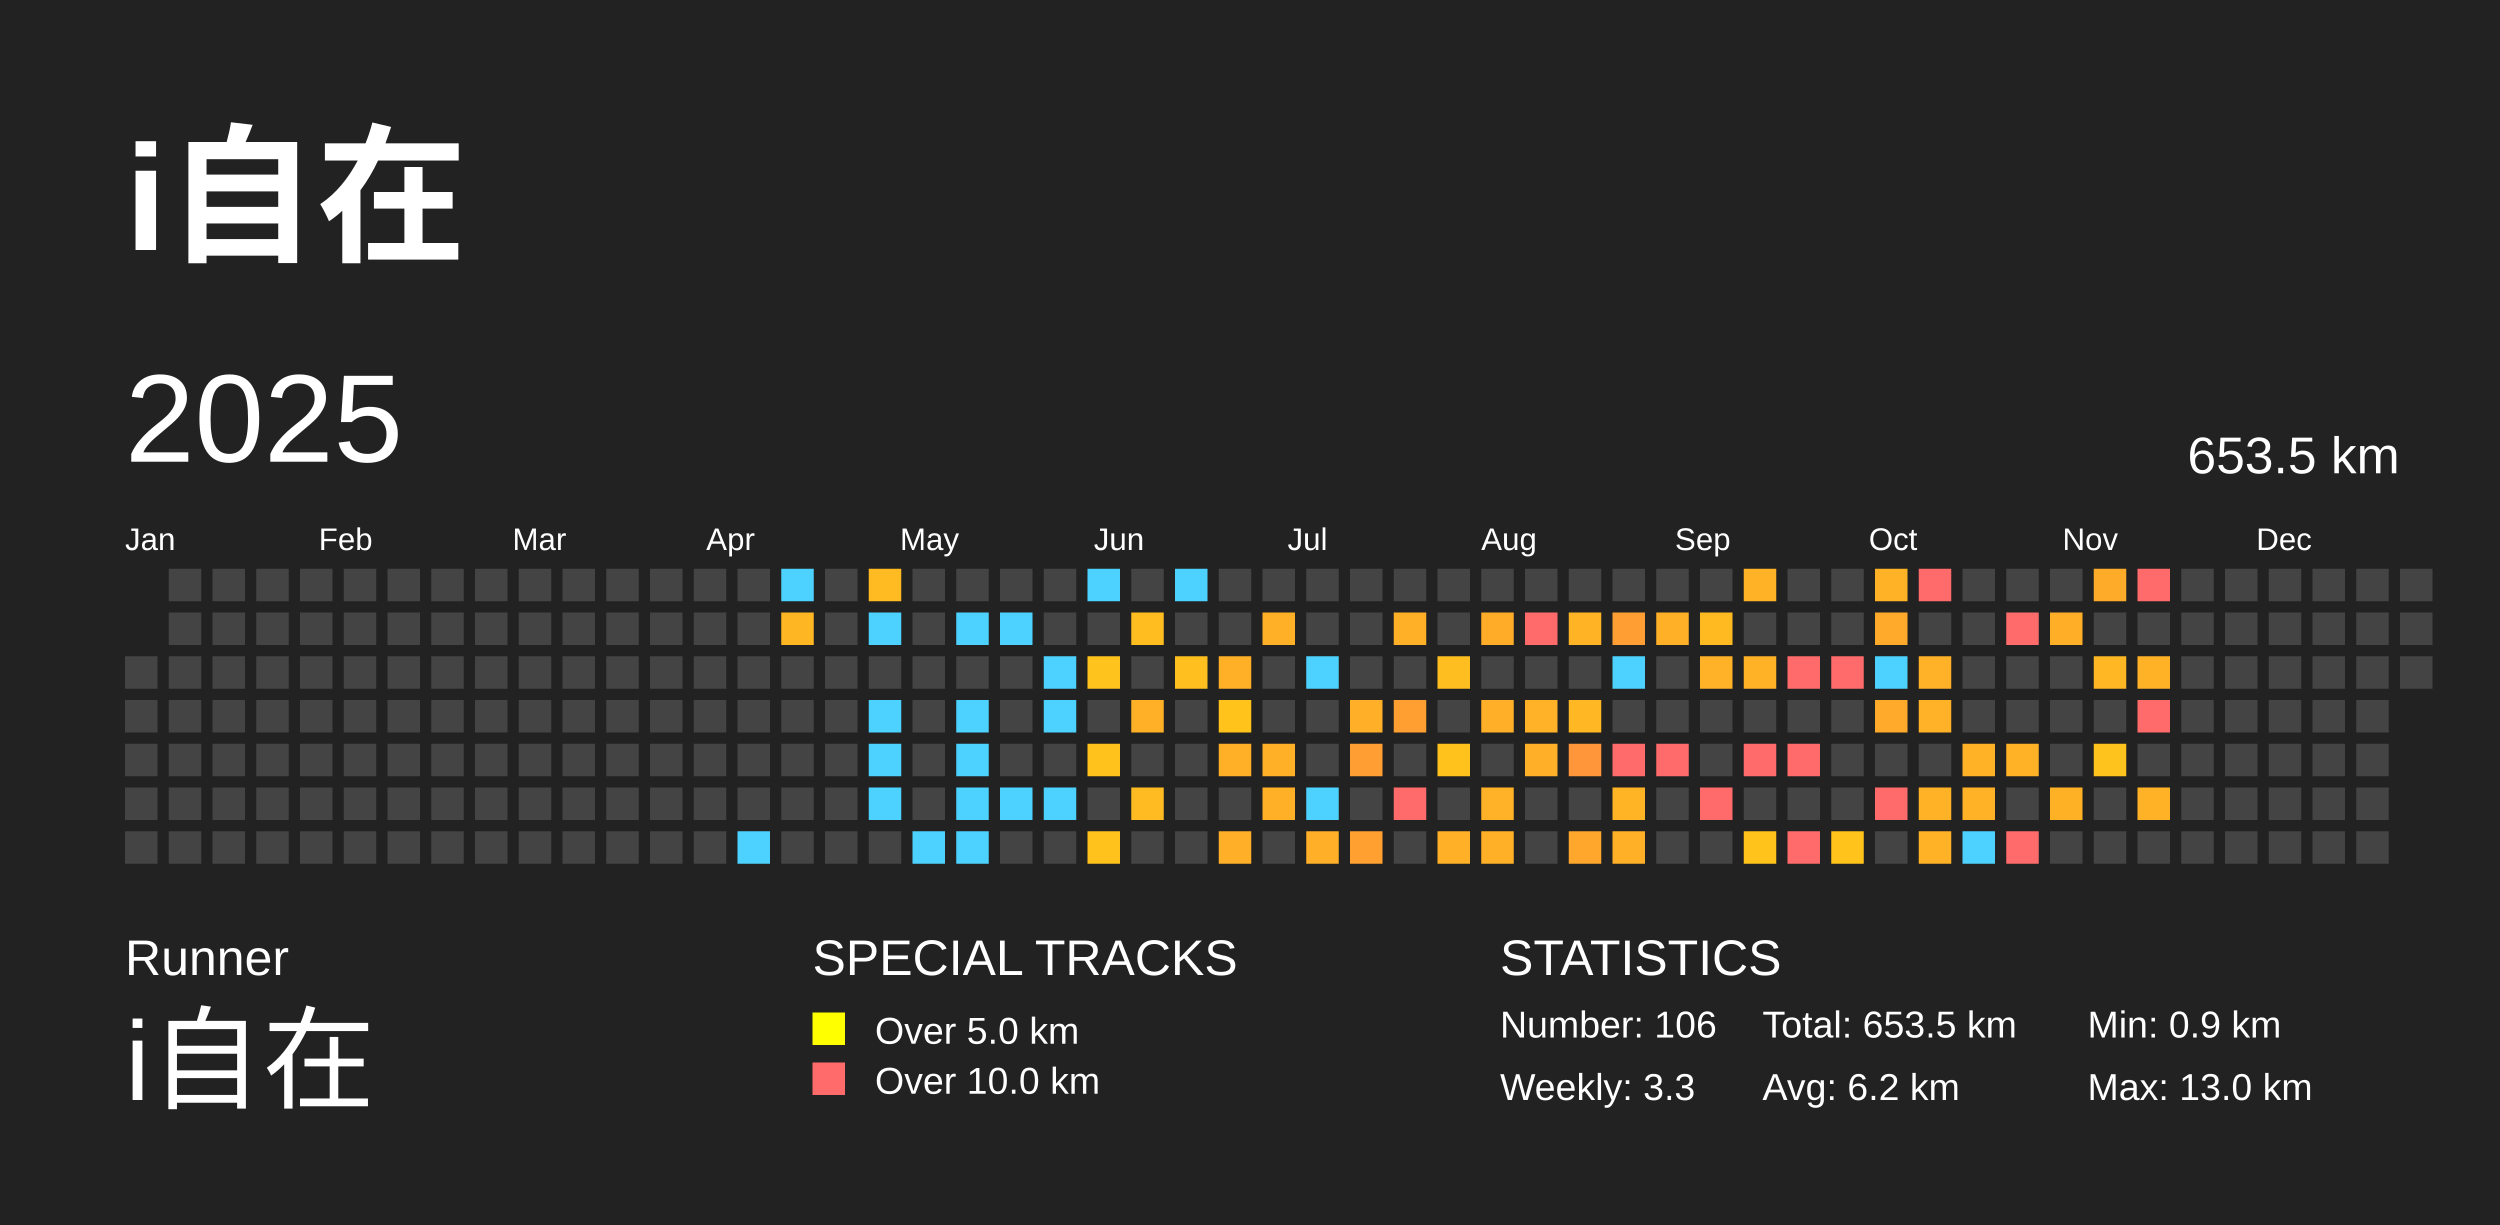
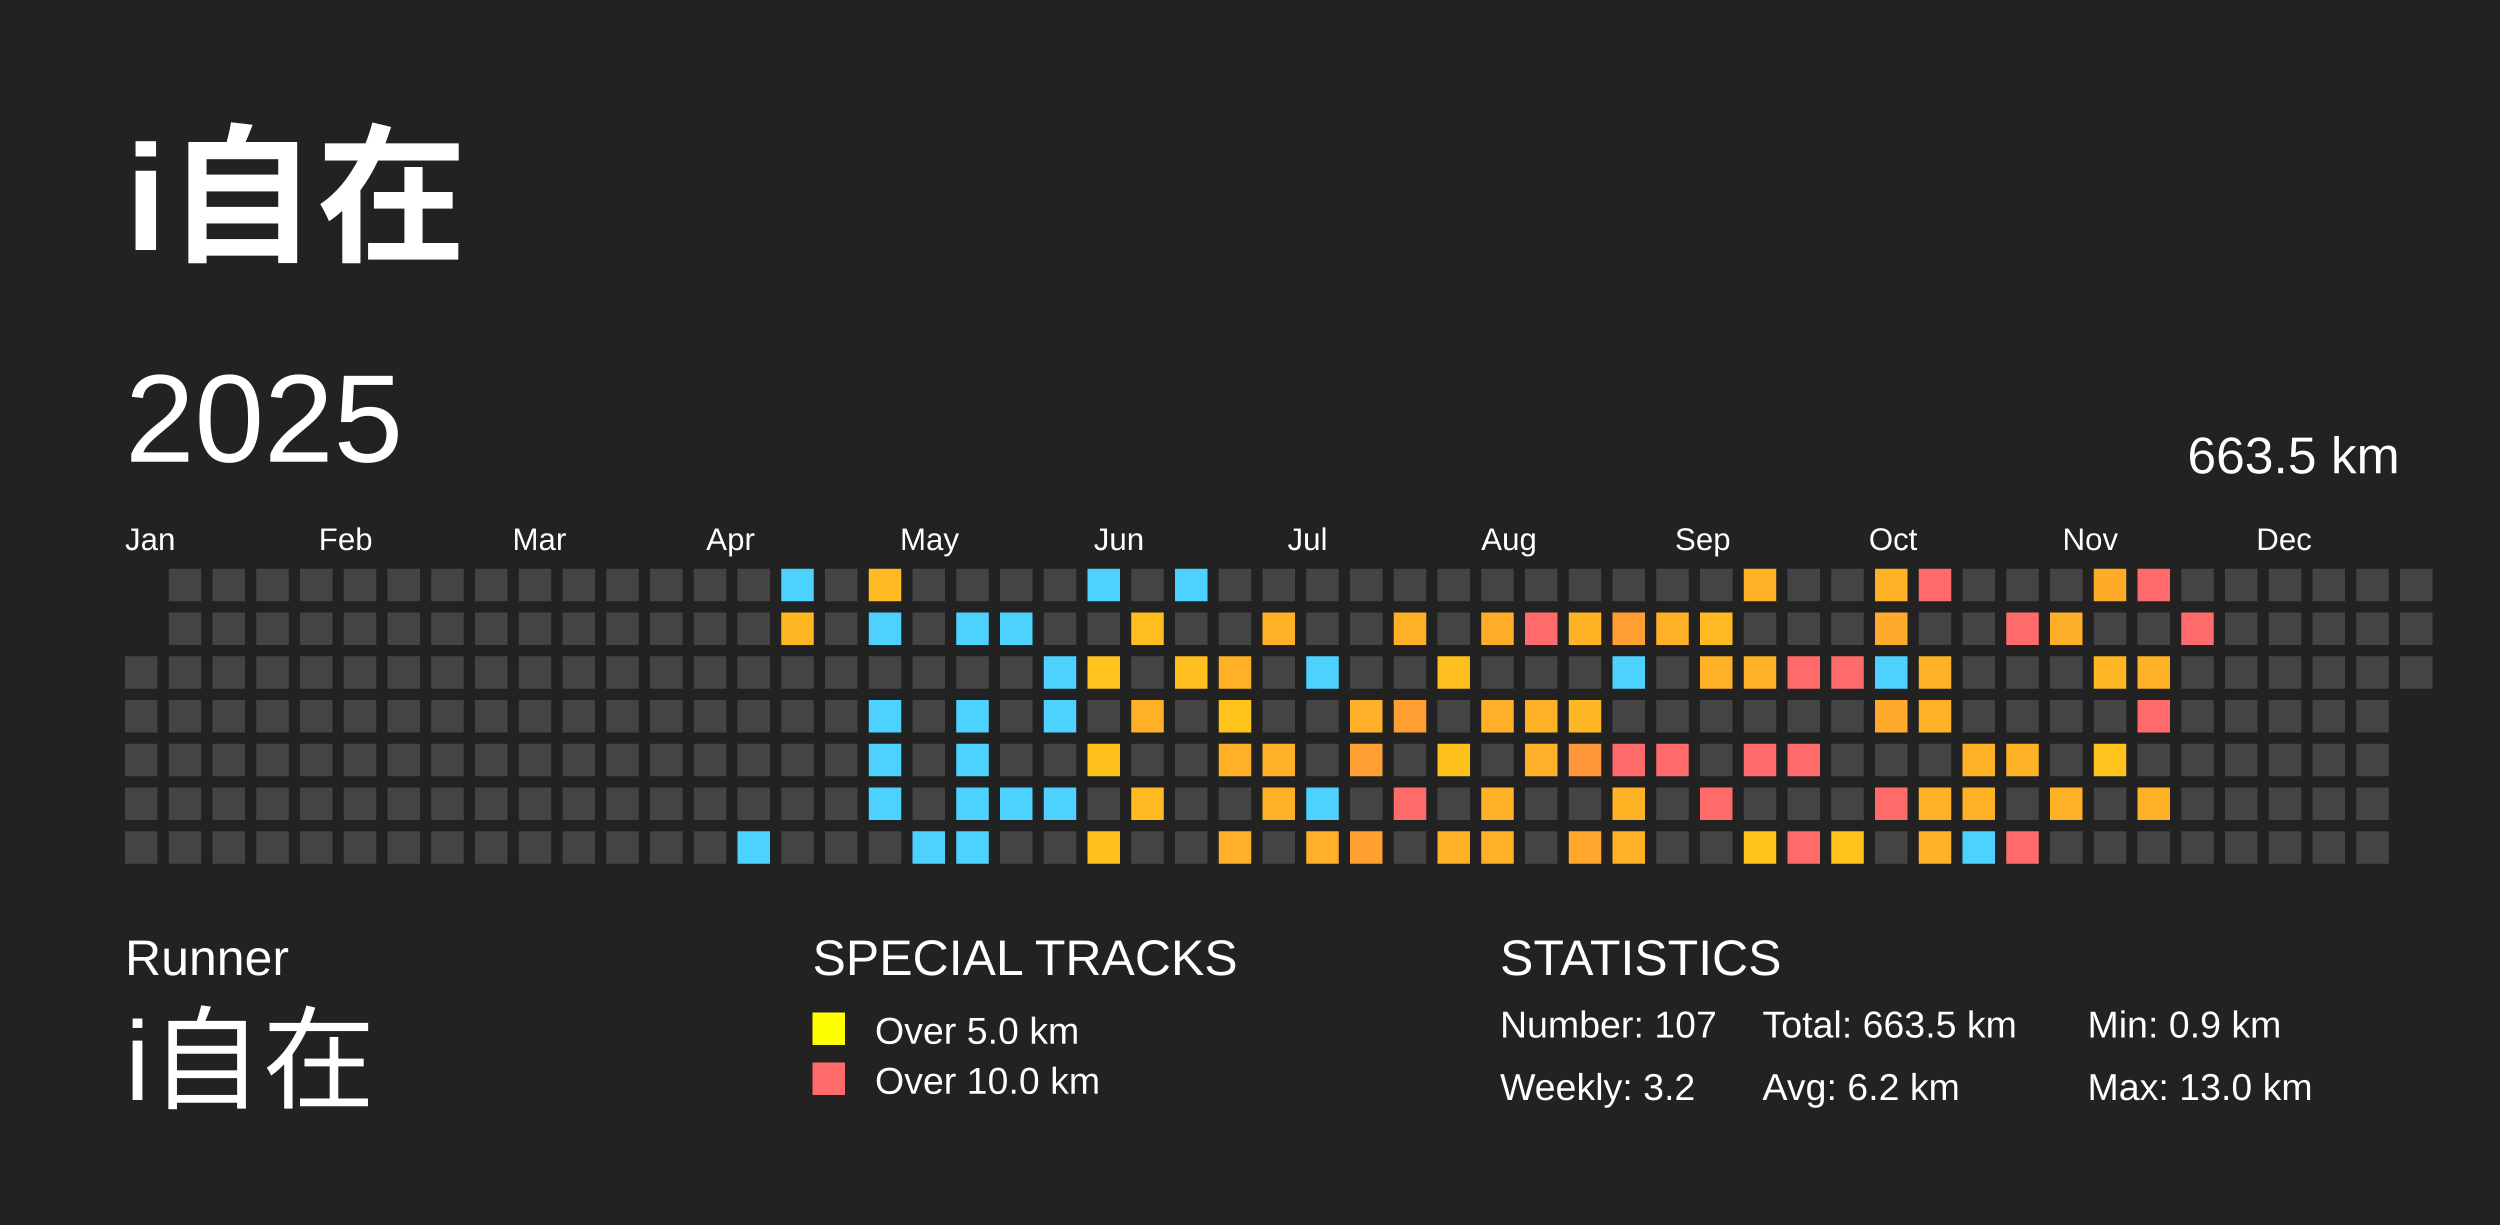
<svg xmlns="http://www.w3.org/2000/svg" baseProfile="full" height="98mm" version="1.1" viewBox="0,0,200,98" width="200mm">
  <defs />
  <rect fill="#222222" height="98" width="200" x="0" y="0" />
  <text fill="#FFFFFF" style="font-size:12px; font-family:Arial; font-weight:bold;" x="10" y="20">i自在</text>
  <text fill="#FFFFFF" style="font-size:4px; font-family:Arial" x="10" y="78">Runner</text>
  <text fill="#FFFFFF" style="font-size:9px; font-family:Arial" x="10" y="88">i自在</text>
  <text fill="#FFFFFF" style="font-size:4px; font-family:Arial" x="65" y="78">SPECIAL TRACKS</text>
  <rect fill="#FFFF00" height="2.6" width="2.6" x="65" y="81" />
  <text fill="#FFFFFF" style="font-size:3px; font-family:Arial" x="70" y="83.5">Over 5.0 km</text>
  <rect fill="#FF6B6B" height="2.6" width="2.6" x="65" y="85" />
  <text fill="#FFFFFF" style="font-size:3px; font-family:Arial" x="70" y="87.5">Over 10.0 km</text>
  <text fill="#FFFFFF" style="font-size:4px; font-family:Arial" x="120" y="78">STATISTICS</text>
-   <text fill="#FFFFFF" style="font-size:3px; font-family:Arial" x="120" y="83">Number: 106</text>
-   <text fill="#FFFFFF" style="font-size:3px; font-family:Arial" x="120" y="88">Weekly: 3.3</text>
-   <text fill="#FFFFFF" style="font-size:3px; font-family:Arial" x="141" y="83">Total: 653.5 km</text>
+   <text fill="#FFFFFF" style="font-size:3px; font-family:Arial" x="120" y="83">Number: 107</text>
+   <text fill="#FFFFFF" style="font-size:3px; font-family:Arial" x="120" y="88">Weekly: 3.2</text>
+   <text fill="#FFFFFF" style="font-size:3px; font-family:Arial" x="141" y="83">Total: 663.5 km</text>
  <text fill="#FFFFFF" style="font-size:3px; font-family:Arial" x="141" y="88">Avg: 6.2 km</text>
  <text fill="#FFFFFF" style="font-size:3px; font-family:Arial" x="167" y="83">Min: 0.9 km</text>
  <text fill="#FFFFFF" style="font-size:3px; font-family:Arial" x="167" y="88">Max: 13.0 km</text>
  <text dominant-baseline="hanging" fill="#FFFFFF" style="font-size:10.0px; font-family:Arial;" x="10" y="30">2025</text>
-   <text dominant-baseline="hanging" fill="#FFFFFF" style="font-size:4.125px; font-family:Arial;" x="175" y="35">653.5 km</text>
+   <text dominant-baseline="hanging" fill="#FFFFFF" style="font-size:4.125px; font-family:Arial;" x="175" y="35">663.5 km</text>
  <text fill="#FFFFFF" style="font-size:2.5px; font-family:Arial" x="10.0" y="44">Jan</text>
  <text fill="#FFFFFF" style="font-size:2.5px; font-family:Arial" x="25.5" y="44">Feb</text>
  <text fill="#FFFFFF" style="font-size:2.5px; font-family:Arial" x="41.0" y="44">Mar</text>
  <text fill="#FFFFFF" style="font-size:2.5px; font-family:Arial" x="56.5" y="44">Apr</text>
  <text fill="#FFFFFF" style="font-size:2.5px; font-family:Arial" x="72.0" y="44">May</text>
  <text fill="#FFFFFF" style="font-size:2.5px; font-family:Arial" x="87.5" y="44">Jun</text>
  <text fill="#FFFFFF" style="font-size:2.5px; font-family:Arial" x="103.0" y="44">Jul</text>
  <text fill="#FFFFFF" style="font-size:2.5px; font-family:Arial" x="118.5" y="44">Aug</text>
  <text fill="#FFFFFF" style="font-size:2.5px; font-family:Arial" x="134.0" y="44">Sep</text>
  <text fill="#FFFFFF" style="font-size:2.5px; font-family:Arial" x="149.5" y="44">Oct</text>
  <text fill="#FFFFFF" style="font-size:2.5px; font-family:Arial" x="165.0" y="44">Nov</text>
  <text fill="#FFFFFF" style="font-size:2.5px; font-family:Arial" x="180.5" y="44">Dec</text>
  <rect fill="#444444" height="2.6" width="2.6" x="10.0" y="52.5" />
  <rect fill="#444444" height="2.6" width="2.6" x="10.0" y="56.0" />
  <rect fill="#444444" height="2.6" width="2.6" x="10.0" y="59.5" />
  <rect fill="#444444" height="2.6" width="2.6" x="10.0" y="63.0" />
  <rect fill="#444444" height="2.6" width="2.6" x="10.0" y="66.5" />
  <rect fill="#444444" height="2.6" width="2.6" x="13.5" y="45.5" />
  <rect fill="#444444" height="2.6" width="2.6" x="13.5" y="49.0" />
  <rect fill="#444444" height="2.6" width="2.6" x="13.5" y="52.5" />
  <rect fill="#444444" height="2.6" width="2.6" x="13.5" y="56.0" />
  <rect fill="#444444" height="2.6" width="2.6" x="13.5" y="59.5" />
  <rect fill="#444444" height="2.6" width="2.6" x="13.5" y="63.0" />
  <rect fill="#444444" height="2.6" width="2.6" x="13.5" y="66.5" />
  <rect fill="#444444" height="2.6" width="2.6" x="17.0" y="45.5" />
  <rect fill="#444444" height="2.6" width="2.6" x="17.0" y="49.0" />
  <rect fill="#444444" height="2.6" width="2.6" x="17.0" y="52.5" />
  <rect fill="#444444" height="2.6" width="2.6" x="17.0" y="56.0" />
  <rect fill="#444444" height="2.6" width="2.6" x="17.0" y="59.5" />
  <rect fill="#444444" height="2.6" width="2.6" x="17.0" y="63.0" />
  <rect fill="#444444" height="2.6" width="2.6" x="17.0" y="66.5" />
  <rect fill="#444444" height="2.6" width="2.6" x="20.5" y="45.5" />
  <rect fill="#444444" height="2.6" width="2.6" x="20.5" y="49.0" />
  <rect fill="#444444" height="2.6" width="2.6" x="20.5" y="52.5" />
  <rect fill="#444444" height="2.6" width="2.6" x="20.5" y="56.0" />
  <rect fill="#444444" height="2.6" width="2.6" x="20.5" y="59.5" />
  <rect fill="#444444" height="2.6" width="2.6" x="20.5" y="63.0" />
  <rect fill="#444444" height="2.6" width="2.6" x="20.5" y="66.5" />
  <rect fill="#444444" height="2.6" width="2.6" x="24.0" y="45.5" />
  <rect fill="#444444" height="2.6" width="2.6" x="24.0" y="49.0" />
  <rect fill="#444444" height="2.6" width="2.6" x="24.0" y="52.5" />
  <rect fill="#444444" height="2.6" width="2.6" x="24.0" y="56.0" />
  <rect fill="#444444" height="2.6" width="2.6" x="24.0" y="59.5" />
  <rect fill="#444444" height="2.6" width="2.6" x="24.0" y="63.0" />
  <rect fill="#444444" height="2.6" width="2.6" x="24.0" y="66.5" />
  <rect fill="#444444" height="2.6" width="2.6" x="27.5" y="45.5" />
  <rect fill="#444444" height="2.6" width="2.6" x="27.5" y="49.0" />
  <rect fill="#444444" height="2.6" width="2.6" x="27.5" y="52.5" />
  <rect fill="#444444" height="2.6" width="2.6" x="27.5" y="56.0" />
  <rect fill="#444444" height="2.6" width="2.6" x="27.5" y="59.5" />
  <rect fill="#444444" height="2.6" width="2.6" x="27.5" y="63.0" />
  <rect fill="#444444" height="2.6" width="2.6" x="27.5" y="66.5" />
  <rect fill="#444444" height="2.6" width="2.6" x="31.0" y="45.5" />
  <rect fill="#444444" height="2.6" width="2.6" x="31.0" y="49.0" />
  <rect fill="#444444" height="2.6" width="2.6" x="31.0" y="52.5" />
  <rect fill="#444444" height="2.6" width="2.6" x="31.0" y="56.0" />
  <rect fill="#444444" height="2.6" width="2.6" x="31.0" y="59.5" />
  <rect fill="#444444" height="2.6" width="2.6" x="31.0" y="63.0" />
  <rect fill="#444444" height="2.6" width="2.6" x="31.0" y="66.5" />
  <rect fill="#444444" height="2.6" width="2.6" x="34.5" y="45.5" />
  <rect fill="#444444" height="2.6" width="2.6" x="34.5" y="49.0" />
  <rect fill="#444444" height="2.6" width="2.6" x="34.5" y="52.5" />
  <rect fill="#444444" height="2.6" width="2.6" x="34.5" y="56.0" />
  <rect fill="#444444" height="2.6" width="2.6" x="34.5" y="59.5" />
  <rect fill="#444444" height="2.6" width="2.6" x="34.5" y="63.0" />
  <rect fill="#444444" height="2.6" width="2.6" x="34.5" y="66.5" />
  <rect fill="#444444" height="2.6" width="2.6" x="38.0" y="45.5" />
  <rect fill="#444444" height="2.6" width="2.6" x="38.0" y="49.0" />
  <rect fill="#444444" height="2.6" width="2.6" x="38.0" y="52.5" />
  <rect fill="#444444" height="2.6" width="2.6" x="38.0" y="56.0" />
  <rect fill="#444444" height="2.6" width="2.6" x="38.0" y="59.5" />
  <rect fill="#444444" height="2.6" width="2.6" x="38.0" y="63.0" />
  <rect fill="#444444" height="2.6" width="2.6" x="38.0" y="66.5" />
  <rect fill="#444444" height="2.6" width="2.6" x="41.5" y="45.5" />
  <rect fill="#444444" height="2.6" width="2.6" x="41.5" y="49.0" />
  <rect fill="#444444" height="2.6" width="2.6" x="41.5" y="52.5" />
  <rect fill="#444444" height="2.6" width="2.6" x="41.5" y="56.0" />
  <rect fill="#444444" height="2.6" width="2.6" x="41.5" y="59.5" />
  <rect fill="#444444" height="2.6" width="2.6" x="41.5" y="63.0" />
  <rect fill="#444444" height="2.6" width="2.6" x="41.5" y="66.5" />
  <rect fill="#444444" height="2.6" width="2.6" x="45.0" y="45.5" />
  <rect fill="#444444" height="2.6" width="2.6" x="45.0" y="49.0" />
  <rect fill="#444444" height="2.6" width="2.6" x="45.0" y="52.5" />
  <rect fill="#444444" height="2.6" width="2.6" x="45.0" y="56.0" />
  <rect fill="#444444" height="2.6" width="2.6" x="45.0" y="59.5" />
  <rect fill="#444444" height="2.6" width="2.6" x="45.0" y="63.0" />
  <rect fill="#444444" height="2.6" width="2.6" x="45.0" y="66.5" />
  <rect fill="#444444" height="2.6" width="2.6" x="48.5" y="45.5" />
  <rect fill="#444444" height="2.6" width="2.6" x="48.5" y="49.0" />
  <rect fill="#444444" height="2.6" width="2.6" x="48.5" y="52.5" />
  <rect fill="#444444" height="2.6" width="2.6" x="48.5" y="56.0" />
  <rect fill="#444444" height="2.6" width="2.6" x="48.5" y="59.5" />
  <rect fill="#444444" height="2.6" width="2.6" x="48.5" y="63.0" />
  <rect fill="#444444" height="2.6" width="2.6" x="48.5" y="66.5" />
  <rect fill="#444444" height="2.6" width="2.6" x="52.0" y="45.5" />
  <rect fill="#444444" height="2.6" width="2.6" x="52.0" y="49.0" />
  <rect fill="#444444" height="2.6" width="2.6" x="52.0" y="52.5" />
  <rect fill="#444444" height="2.6" width="2.6" x="52.0" y="56.0" />
  <rect fill="#444444" height="2.6" width="2.6" x="52.0" y="59.5" />
  <rect fill="#444444" height="2.6" width="2.6" x="52.0" y="63.0" />
  <rect fill="#444444" height="2.6" width="2.6" x="52.0" y="66.5" />
  <rect fill="#444444" height="2.6" width="2.6" x="55.5" y="45.5" />
  <rect fill="#444444" height="2.6" width="2.6" x="55.5" y="49.0" />
  <rect fill="#444444" height="2.6" width="2.6" x="55.5" y="52.5" />
  <rect fill="#444444" height="2.6" width="2.6" x="55.5" y="56.0" />
  <rect fill="#444444" height="2.6" width="2.6" x="55.5" y="59.5" />
  <rect fill="#444444" height="2.6" width="2.6" x="55.5" y="63.0" />
  <rect fill="#444444" height="2.6" width="2.6" x="55.5" y="66.5" />
  <rect fill="#444444" height="2.6" width="2.6" x="59.0" y="45.5" />
  <rect fill="#444444" height="2.6" width="2.6" x="59.0" y="49.0" />
  <rect fill="#444444" height="2.6" width="2.6" x="59.0" y="52.5" />
  <rect fill="#444444" height="2.6" width="2.6" x="59.0" y="56.0" />
  <rect fill="#444444" height="2.6" width="2.6" x="59.0" y="59.5" />
  <rect fill="#444444" height="2.6" width="2.6" x="59.0" y="63.0" />
  <rect fill="#4dd2ff" height="2.6" width="2.6" x="59.0" y="66.5" />
  <rect fill="#4dd2ff" height="2.6" width="2.6" x="62.5" y="45.5" />
  <rect fill="#ffb623" height="2.6" width="2.6" x="62.5" y="49.0" />
  <rect fill="#444444" height="2.6" width="2.6" x="62.5" y="52.5" />
  <rect fill="#444444" height="2.6" width="2.6" x="62.5" y="56.0" />
  <rect fill="#444444" height="2.6" width="2.6" x="62.5" y="59.5" />
  <rect fill="#444444" height="2.6" width="2.6" x="62.5" y="63.0" />
  <rect fill="#444444" height="2.6" width="2.6" x="62.5" y="66.5" />
  <rect fill="#444444" height="2.6" width="2.6" x="66.0" y="45.5" />
  <rect fill="#444444" height="2.6" width="2.6" x="66.0" y="49.0" />
  <rect fill="#444444" height="2.6" width="2.6" x="66.0" y="52.5" />
  <rect fill="#444444" height="2.6" width="2.6" x="66.0" y="56.0" />
  <rect fill="#444444" height="2.6" width="2.6" x="66.0" y="59.5" />
  <rect fill="#444444" height="2.6" width="2.6" x="66.0" y="63.0" />
  <rect fill="#444444" height="2.6" width="2.6" x="66.0" y="66.5" />
  <rect fill="#ffbb21" height="2.6" width="2.6" x="69.5" y="45.5" />
  <rect fill="#4dd2ff" height="2.6" width="2.6" x="69.5" y="49.0" />
  <rect fill="#444444" height="2.6" width="2.6" x="69.5" y="52.5" />
  <rect fill="#4dd2ff" height="2.6" width="2.6" x="69.5" y="56.0" />
  <rect fill="#4dd2ff" height="2.6" width="2.6" x="69.5" y="59.5" />
  <rect fill="#4dd2ff" height="2.6" width="2.6" x="69.5" y="63.0" />
  <rect fill="#444444" height="2.6" width="2.6" x="69.5" y="66.5" />
  <rect fill="#444444" height="2.6" width="2.6" x="73.0" y="45.5" />
  <rect fill="#444444" height="2.6" width="2.6" x="73.0" y="49.0" />
  <rect fill="#444444" height="2.6" width="2.6" x="73.0" y="52.5" />
  <rect fill="#444444" height="2.6" width="2.6" x="73.0" y="56.0" />
  <rect fill="#444444" height="2.6" width="2.6" x="73.0" y="59.5" />
  <rect fill="#444444" height="2.6" width="2.6" x="73.0" y="63.0" />
  <rect fill="#4dd2ff" height="2.6" width="2.6" x="73.0" y="66.5" />
  <rect fill="#444444" height="2.6" width="2.6" x="76.5" y="45.5" />
  <rect fill="#4dd2ff" height="2.6" width="2.6" x="76.5" y="49.0" />
  <rect fill="#444444" height="2.6" width="2.6" x="76.5" y="52.5" />
  <rect fill="#4dd2ff" height="2.6" width="2.6" x="76.5" y="56.0" />
  <rect fill="#4dd2ff" height="2.6" width="2.6" x="76.5" y="59.5" />
  <rect fill="#4dd2ff" height="2.6" width="2.6" x="76.5" y="63.0" />
  <rect fill="#4dd2ff" height="2.6" width="2.6" x="76.5" y="66.5" />
  <rect fill="#444444" height="2.6" width="2.6" x="80.0" y="45.5" />
  <rect fill="#4dd2ff" height="2.6" width="2.6" x="80.0" y="49.0" />
  <rect fill="#444444" height="2.6" width="2.6" x="80.0" y="52.5" />
  <rect fill="#444444" height="2.6" width="2.6" x="80.0" y="56.0" />
  <rect fill="#444444" height="2.6" width="2.6" x="80.0" y="59.5" />
  <rect fill="#4dd2ff" height="2.6" width="2.6" x="80.0" y="63.0" />
  <rect fill="#444444" height="2.6" width="2.6" x="80.0" y="66.5" />
  <rect fill="#444444" height="2.6" width="2.6" x="83.5" y="45.5" />
  <rect fill="#444444" height="2.6" width="2.6" x="83.5" y="49.0" />
  <rect fill="#4dd2ff" height="2.6" width="2.6" x="83.5" y="52.5" />
  <rect fill="#4dd2ff" height="2.6" width="2.6" x="83.5" y="56.0" />
  <rect fill="#444444" height="2.6" width="2.6" x="83.5" y="59.5" />
  <rect fill="#4dd2ff" height="2.6" width="2.6" x="83.5" y="63.0" />
  <rect fill="#444444" height="2.6" width="2.6" x="83.5" y="66.5" />
  <rect fill="#4dd2ff" height="2.6" width="2.6" x="87.0" y="45.5" />
  <rect fill="#444444" height="2.6" width="2.6" x="87.0" y="49.0" />
  <rect fill="#ffc31d" height="2.6" width="2.6" x="87.0" y="52.5" />
  <rect fill="#444444" height="2.6" width="2.6" x="87.0" y="56.0" />
  <rect fill="#ffc21d" height="2.6" width="2.6" x="87.0" y="59.5" />
  <rect fill="#444444" height="2.6" width="2.6" x="87.0" y="63.0" />
  <rect fill="#ffc21d" height="2.6" width="2.6" x="87.0" y="66.5" />
  <rect fill="#444444" height="2.6" width="2.6" x="90.5" y="45.5" />
  <rect fill="#ffbd1f" height="2.6" width="2.6" x="90.5" y="49.0" />
  <rect fill="#444444" height="2.6" width="2.6" x="90.5" y="52.5" />
  <rect fill="#ffb027" height="2.6" width="2.6" x="90.5" y="56.0" />
  <rect fill="#444444" height="2.6" width="2.6" x="90.5" y="59.5" />
  <rect fill="#ffbb21" height="2.6" width="2.6" x="90.5" y="63.0" />
  <rect fill="#444444" height="2.6" width="2.6" x="90.5" y="66.5" />
  <rect fill="#4dd2ff" height="2.6" width="2.6" x="94.0" y="45.5" />
  <rect fill="#444444" height="2.6" width="2.6" x="94.0" y="49.0" />
  <rect fill="#ffbf1e" height="2.6" width="2.6" x="94.0" y="52.5" />
  <rect fill="#444444" height="2.6" width="2.6" x="94.0" y="56.0" />
  <rect fill="#444444" height="2.6" width="2.6" x="94.0" y="59.5" />
  <rect fill="#444444" height="2.6" width="2.6" x="94.0" y="63.0" />
  <rect fill="#444444" height="2.6" width="2.6" x="94.0" y="66.5" />
  <rect fill="#444444" height="2.6" width="2.6" x="97.5" y="45.5" />
  <rect fill="#444444" height="2.6" width="2.6" x="97.5" y="49.0" />
  <rect fill="#ffb027" height="2.6" width="2.6" x="97.5" y="52.5" />
  <rect fill="#ffc31c" height="2.6" width="2.6" x="97.5" y="56.0" />
  <rect fill="#ffb027" height="2.6" width="2.6" x="97.5" y="59.5" />
  <rect fill="#444444" height="2.6" width="2.6" x="97.5" y="63.0" />
  <rect fill="#ffaf28" height="2.6" width="2.6" x="97.5" y="66.5" />
  <rect fill="#444444" height="2.6" width="2.6" x="101.0" y="45.5" />
  <rect fill="#ffb027" height="2.6" width="2.6" x="101.0" y="49.0" />
  <rect fill="#444444" height="2.6" width="2.6" x="101.0" y="52.5" />
  <rect fill="#444444" height="2.6" width="2.6" x="101.0" y="56.0" />
  <rect fill="#ffb027" height="2.6" width="2.6" x="101.0" y="59.5" />
  <rect fill="#ffb027" height="2.6" width="2.6" x="101.0" y="63.0" />
  <rect fill="#444444" height="2.6" width="2.6" x="101.0" y="66.5" />
  <rect fill="#444444" height="2.6" width="2.6" x="104.5" y="45.5" />
  <rect fill="#444444" height="2.6" width="2.6" x="104.5" y="49.0" />
  <rect fill="#4dd2ff" height="2.6" width="2.6" x="104.5" y="52.5" />
  <rect fill="#444444" height="2.6" width="2.6" x="104.5" y="56.0" />
  <rect fill="#444444" height="2.6" width="2.6" x="104.5" y="59.5" />
  <rect fill="#4dd2ff" height="2.6" width="2.6" x="104.5" y="63.0" />
  <rect fill="#ffaf28" height="2.6" width="2.6" x="104.5" y="66.5" />
  <rect fill="#444444" height="2.6" width="2.6" x="108.0" y="45.5" />
  <rect fill="#444444" height="2.6" width="2.6" x="108.0" y="49.0" />
  <rect fill="#444444" height="2.6" width="2.6" x="108.0" y="52.5" />
  <rect fill="#ffaf28" height="2.6" width="2.6" x="108.0" y="56.0" />
  <rect fill="#ff9e33" height="2.6" width="2.6" x="108.0" y="59.5" />
  <rect fill="#444444" height="2.6" width="2.6" x="108.0" y="63.0" />
  <rect fill="#ffa031" height="2.6" width="2.6" x="108.0" y="66.5" />
  <rect fill="#444444" height="2.6" width="2.6" x="111.5" y="45.5" />
  <rect fill="#ffb027" height="2.6" width="2.6" x="111.5" y="49.0" />
  <rect fill="#444444" height="2.6" width="2.6" x="111.5" y="52.5" />
  <rect fill="#ff9f32" height="2.6" width="2.6" x="111.5" y="56.0" />
  <rect fill="#444444" height="2.6" width="2.6" x="111.5" y="59.5" />
  <rect fill="#FF6B6B" height="2.6" width="2.6" x="111.5" y="63.0" />
  <rect fill="#444444" height="2.6" width="2.6" x="111.5" y="66.5" />
  <rect fill="#444444" height="2.6" width="2.6" x="115.0" y="45.5" />
  <rect fill="#444444" height="2.6" width="2.6" x="115.0" y="49.0" />
  <rect fill="#ffbe1f" height="2.6" width="2.6" x="115.0" y="52.5" />
  <rect fill="#444444" height="2.6" width="2.6" x="115.0" y="56.0" />
  <rect fill="#ffc21d" height="2.6" width="2.6" x="115.0" y="59.5" />
  <rect fill="#444444" height="2.6" width="2.6" x="115.0" y="63.0" />
  <rect fill="#ffb027" height="2.6" width="2.6" x="115.0" y="66.5" />
  <rect fill="#444444" height="2.6" width="2.6" x="118.5" y="45.5" />
  <rect fill="#ffad29" height="2.6" width="2.6" x="118.5" y="49.0" />
  <rect fill="#444444" height="2.6" width="2.6" x="118.5" y="52.5" />
  <rect fill="#ffaf28" height="2.6" width="2.6" x="118.5" y="56.0" />
  <rect fill="#444444" height="2.6" width="2.6" x="118.5" y="59.5" />
  <rect fill="#ffb127" height="2.6" width="2.6" x="118.5" y="63.0" />
  <rect fill="#ffb027" height="2.6" width="2.6" x="118.5" y="66.5" />
  <rect fill="#444444" height="2.6" width="2.6" x="122.0" y="45.5" />
  <rect fill="#FF6B6B" height="2.6" width="2.6" x="122.0" y="49.0" />
  <rect fill="#444444" height="2.6" width="2.6" x="122.0" y="52.5" />
  <rect fill="#ffb127" height="2.6" width="2.6" x="122.0" y="56.0" />
  <rect fill="#ffaf28" height="2.6" width="2.6" x="122.0" y="59.5" />
  <rect fill="#444444" height="2.6" width="2.6" x="122.0" y="63.0" />
  <rect fill="#444444" height="2.6" width="2.6" x="122.0" y="66.5" />
  <rect fill="#444444" height="2.6" width="2.6" x="125.5" y="45.5" />
  <rect fill="#ffb325" height="2.6" width="2.6" x="125.5" y="49.0" />
  <rect fill="#444444" height="2.6" width="2.6" x="125.5" y="52.5" />
  <rect fill="#ffb723" height="2.6" width="2.6" x="125.5" y="56.0" />
  <rect fill="#ff9639" height="2.6" width="2.6" x="125.5" y="59.5" />
  <rect fill="#444444" height="2.6" width="2.6" x="125.5" y="63.0" />
  <rect fill="#ffa72d" height="2.6" width="2.6" x="125.5" y="66.5" />
  <rect fill="#444444" height="2.6" width="2.6" x="129.0" y="45.5" />
  <rect fill="#ff9e33" height="2.6" width="2.6" x="129.0" y="49.0" />
  <rect fill="#4dd2ff" height="2.6" width="2.6" x="129.0" y="52.5" />
  <rect fill="#444444" height="2.6" width="2.6" x="129.0" y="56.0" />
  <rect fill="#FF6B6B" height="2.6" width="2.6" x="129.0" y="59.5" />
  <rect fill="#ffb425" height="2.6" width="2.6" x="129.0" y="63.0" />
  <rect fill="#ffb027" height="2.6" width="2.6" x="129.0" y="66.5" />
  <rect fill="#444444" height="2.6" width="2.6" x="132.5" y="45.5" />
  <rect fill="#ffb027" height="2.6" width="2.6" x="132.5" y="49.0" />
  <rect fill="#444444" height="2.6" width="2.6" x="132.5" y="52.5" />
  <rect fill="#444444" height="2.6" width="2.6" x="132.5" y="56.0" />
  <rect fill="#FF6B6B" height="2.6" width="2.6" x="132.5" y="59.5" />
  <rect fill="#444444" height="2.6" width="2.6" x="132.5" y="63.0" />
  <rect fill="#444444" height="2.6" width="2.6" x="132.5" y="66.5" />
  <rect fill="#444444" height="2.6" width="2.6" x="136.0" y="45.5" />
  <rect fill="#ffba21" height="2.6" width="2.6" x="136.0" y="49.0" />
  <rect fill="#ffb127" height="2.6" width="2.6" x="136.0" y="52.5" />
  <rect fill="#444444" height="2.6" width="2.6" x="136.0" y="56.0" />
  <rect fill="#444444" height="2.6" width="2.6" x="136.0" y="59.5" />
  <rect fill="#FF6B6B" height="2.6" width="2.6" x="136.0" y="63.0" />
  <rect fill="#444444" height="2.6" width="2.6" x="136.0" y="66.5" />
  <rect fill="#ffb226" height="2.6" width="2.6" x="139.5" y="45.5" />
  <rect fill="#444444" height="2.6" width="2.6" x="139.5" y="49.0" />
  <rect fill="#ffb226" height="2.6" width="2.6" x="139.5" y="52.5" />
  <rect fill="#444444" height="2.6" width="2.6" x="139.5" y="56.0" />
  <rect fill="#FF6B6B" height="2.6" width="2.6" x="139.5" y="59.5" />
  <rect fill="#444444" height="2.6" width="2.6" x="139.5" y="63.0" />
  <rect fill="#ffc31c" height="2.6" width="2.6" x="139.5" y="66.5" />
  <rect fill="#444444" height="2.6" width="2.6" x="143.0" y="45.5" />
  <rect fill="#444444" height="2.6" width="2.6" x="143.0" y="49.0" />
  <rect fill="#FF6B6B" height="2.6" width="2.6" x="143.0" y="52.5" />
  <rect fill="#444444" height="2.6" width="2.6" x="143.0" y="56.0" />
  <rect fill="#FF6B6B" height="2.6" width="2.6" x="143.0" y="59.5" />
  <rect fill="#444444" height="2.6" width="2.6" x="143.0" y="63.0" />
  <rect fill="#FF6B6B" height="2.6" width="2.6" x="143.0" y="66.5" />
  <rect fill="#444444" height="2.6" width="2.6" x="146.5" y="45.5" />
  <rect fill="#444444" height="2.6" width="2.6" x="146.5" y="49.0" />
  <rect fill="#FF6B6B" height="2.6" width="2.6" x="146.5" y="52.5" />
  <rect fill="#444444" height="2.6" width="2.6" x="146.5" y="56.0" />
  <rect fill="#444444" height="2.6" width="2.6" x="146.5" y="59.5" />
  <rect fill="#444444" height="2.6" width="2.6" x="146.5" y="63.0" />
  <rect fill="#ffc31c" height="2.6" width="2.6" x="146.5" y="66.5" />
  <rect fill="#ffb226" height="2.6" width="2.6" x="150.0" y="45.5" />
  <rect fill="#ffaa2b" height="2.6" width="2.6" x="150.0" y="49.0" />
  <rect fill="#4dd2ff" height="2.6" width="2.6" x="150.0" y="52.5" />
  <rect fill="#ffaa2b" height="2.6" width="2.6" x="150.0" y="56.0" />
  <rect fill="#444444" height="2.6" width="2.6" x="150.0" y="59.5" />
  <rect fill="#FF6B6B" height="2.6" width="2.6" x="150.0" y="63.0" />
  <rect fill="#444444" height="2.6" width="2.6" x="150.0" y="66.5" />
  <rect fill="#FF6B6B" height="2.6" width="2.6" x="153.5" y="45.5" />
  <rect fill="#444444" height="2.6" width="2.6" x="153.5" y="49.0" />
  <rect fill="#ffb127" height="2.6" width="2.6" x="153.5" y="52.5" />
  <rect fill="#ffb127" height="2.6" width="2.6" x="153.5" y="56.0" />
  <rect fill="#444444" height="2.6" width="2.6" x="153.5" y="59.5" />
  <rect fill="#ffb226" height="2.6" width="2.6" x="153.5" y="63.0" />
  <rect fill="#ffb226" height="2.6" width="2.6" x="153.5" y="66.5" />
  <rect fill="#444444" height="2.6" width="2.6" x="157.0" y="45.5" />
  <rect fill="#444444" height="2.6" width="2.6" x="157.0" y="49.0" />
  <rect fill="#444444" height="2.6" width="2.6" x="157.0" y="52.5" />
  <rect fill="#444444" height="2.6" width="2.6" x="157.0" y="56.0" />
  <rect fill="#ffb226" height="2.6" width="2.6" x="157.0" y="59.5" />
  <rect fill="#ffb226" height="2.6" width="2.6" x="157.0" y="63.0" />
  <rect fill="#4dd2ff" height="2.6" width="2.6" x="157.0" y="66.5" />
  <rect fill="#444444" height="2.6" width="2.6" x="160.5" y="45.5" />
  <rect fill="#FF6B6B" height="2.6" width="2.6" x="160.5" y="49.0" />
  <rect fill="#444444" height="2.6" width="2.6" x="160.5" y="52.5" />
  <rect fill="#444444" height="2.6" width="2.6" x="160.5" y="56.0" />
  <rect fill="#ffb226" height="2.6" width="2.6" x="160.5" y="59.5" />
  <rect fill="#444444" height="2.6" width="2.6" x="160.5" y="63.0" />
  <rect fill="#FF6B6B" height="2.6" width="2.6" x="160.5" y="66.5" />
  <rect fill="#444444" height="2.6" width="2.6" x="164.0" y="45.5" />
  <rect fill="#ffae28" height="2.6" width="2.6" x="164.0" y="49.0" />
  <rect fill="#444444" height="2.6" width="2.6" x="164.0" y="52.5" />
  <rect fill="#444444" height="2.6" width="2.6" x="164.0" y="56.0" />
  <rect fill="#444444" height="2.6" width="2.6" x="164.0" y="59.5" />
  <rect fill="#ffb126" height="2.6" width="2.6" x="164.0" y="63.0" />
  <rect fill="#444444" height="2.6" width="2.6" x="164.0" y="66.5" />
  <rect fill="#ffab2a" height="2.6" width="2.6" x="167.5" y="45.5" />
  <rect fill="#444444" height="2.6" width="2.6" x="167.5" y="49.0" />
  <rect fill="#ffb723" height="2.6" width="2.6" x="167.5" y="52.5" />
  <rect fill="#444444" height="2.6" width="2.6" x="167.5" y="56.0" />
  <rect fill="#ffc31d" height="2.6" width="2.6" x="167.5" y="59.5" />
  <rect fill="#444444" height="2.6" width="2.6" x="167.5" y="63.0" />
  <rect fill="#444444" height="2.6" width="2.6" x="167.5" y="66.5" />
  <rect fill="#FF6B6B" height="2.6" width="2.6" x="171.0" y="45.5" />
  <rect fill="#444444" height="2.6" width="2.6" x="171.0" y="49.0" />
  <rect fill="#ffb226" height="2.6" width="2.6" x="171.0" y="52.5" />
  <rect fill="#FF6B6B" height="2.6" width="2.6" x="171.0" y="56.0" />
  <rect fill="#444444" height="2.6" width="2.6" x="171.0" y="59.5" />
  <rect fill="#ffb226" height="2.6" width="2.6" x="171.0" y="63.0" />
  <rect fill="#444444" height="2.6" width="2.6" x="171.0" y="66.5" />
  <rect fill="#444444" height="2.6" width="2.6" x="174.5" y="45.5" />
-   <rect fill="#444444" height="2.6" width="2.6" x="174.5" y="49.0" />
+   <rect fill="#FF6B6B" height="2.6" width="2.6" x="174.5" y="49.0" />
  <rect fill="#444444" height="2.6" width="2.6" x="174.5" y="52.5" />
  <rect fill="#444444" height="2.6" width="2.6" x="174.5" y="56.0" />
  <rect fill="#444444" height="2.6" width="2.6" x="174.5" y="59.5" />
  <rect fill="#444444" height="2.6" width="2.6" x="174.5" y="63.0" />
  <rect fill="#444444" height="2.6" width="2.6" x="174.5" y="66.5" />
  <rect fill="#444444" height="2.6" width="2.6" x="178.0" y="45.5" />
  <rect fill="#444444" height="2.6" width="2.6" x="178.0" y="49.0" />
  <rect fill="#444444" height="2.6" width="2.6" x="178.0" y="52.5" />
  <rect fill="#444444" height="2.6" width="2.6" x="178.0" y="56.0" />
  <rect fill="#444444" height="2.6" width="2.6" x="178.0" y="59.5" />
  <rect fill="#444444" height="2.6" width="2.6" x="178.0" y="63.0" />
  <rect fill="#444444" height="2.6" width="2.6" x="178.0" y="66.5" />
  <rect fill="#444444" height="2.6" width="2.6" x="181.5" y="45.5" />
  <rect fill="#444444" height="2.6" width="2.6" x="181.5" y="49.0" />
  <rect fill="#444444" height="2.6" width="2.6" x="181.5" y="52.5" />
  <rect fill="#444444" height="2.6" width="2.6" x="181.5" y="56.0" />
  <rect fill="#444444" height="2.6" width="2.6" x="181.5" y="59.5" />
  <rect fill="#444444" height="2.6" width="2.6" x="181.5" y="63.0" />
  <rect fill="#444444" height="2.6" width="2.6" x="181.5" y="66.5" />
  <rect fill="#444444" height="2.6" width="2.6" x="185.0" y="45.5" />
  <rect fill="#444444" height="2.6" width="2.6" x="185.0" y="49.0" />
  <rect fill="#444444" height="2.6" width="2.6" x="185.0" y="52.5" />
  <rect fill="#444444" height="2.6" width="2.6" x="185.0" y="56.0" />
  <rect fill="#444444" height="2.6" width="2.6" x="185.0" y="59.5" />
  <rect fill="#444444" height="2.6" width="2.6" x="185.0" y="63.0" />
  <rect fill="#444444" height="2.6" width="2.6" x="185.0" y="66.5" />
  <rect fill="#444444" height="2.6" width="2.6" x="188.5" y="45.5" />
  <rect fill="#444444" height="2.6" width="2.6" x="188.5" y="49.0" />
  <rect fill="#444444" height="2.6" width="2.6" x="188.5" y="52.5" />
  <rect fill="#444444" height="2.6" width="2.6" x="188.5" y="56.0" />
  <rect fill="#444444" height="2.6" width="2.6" x="188.5" y="59.5" />
  <rect fill="#444444" height="2.6" width="2.6" x="188.5" y="63.0" />
  <rect fill="#444444" height="2.6" width="2.6" x="188.5" y="66.5" />
  <rect fill="#444444" height="2.6" width="2.6" x="192.0" y="45.5" />
  <rect fill="#444444" height="2.6" width="2.6" x="192.0" y="49.0" />
  <rect fill="#444444" height="2.6" width="2.6" x="192.0" y="52.5" />
</svg>
